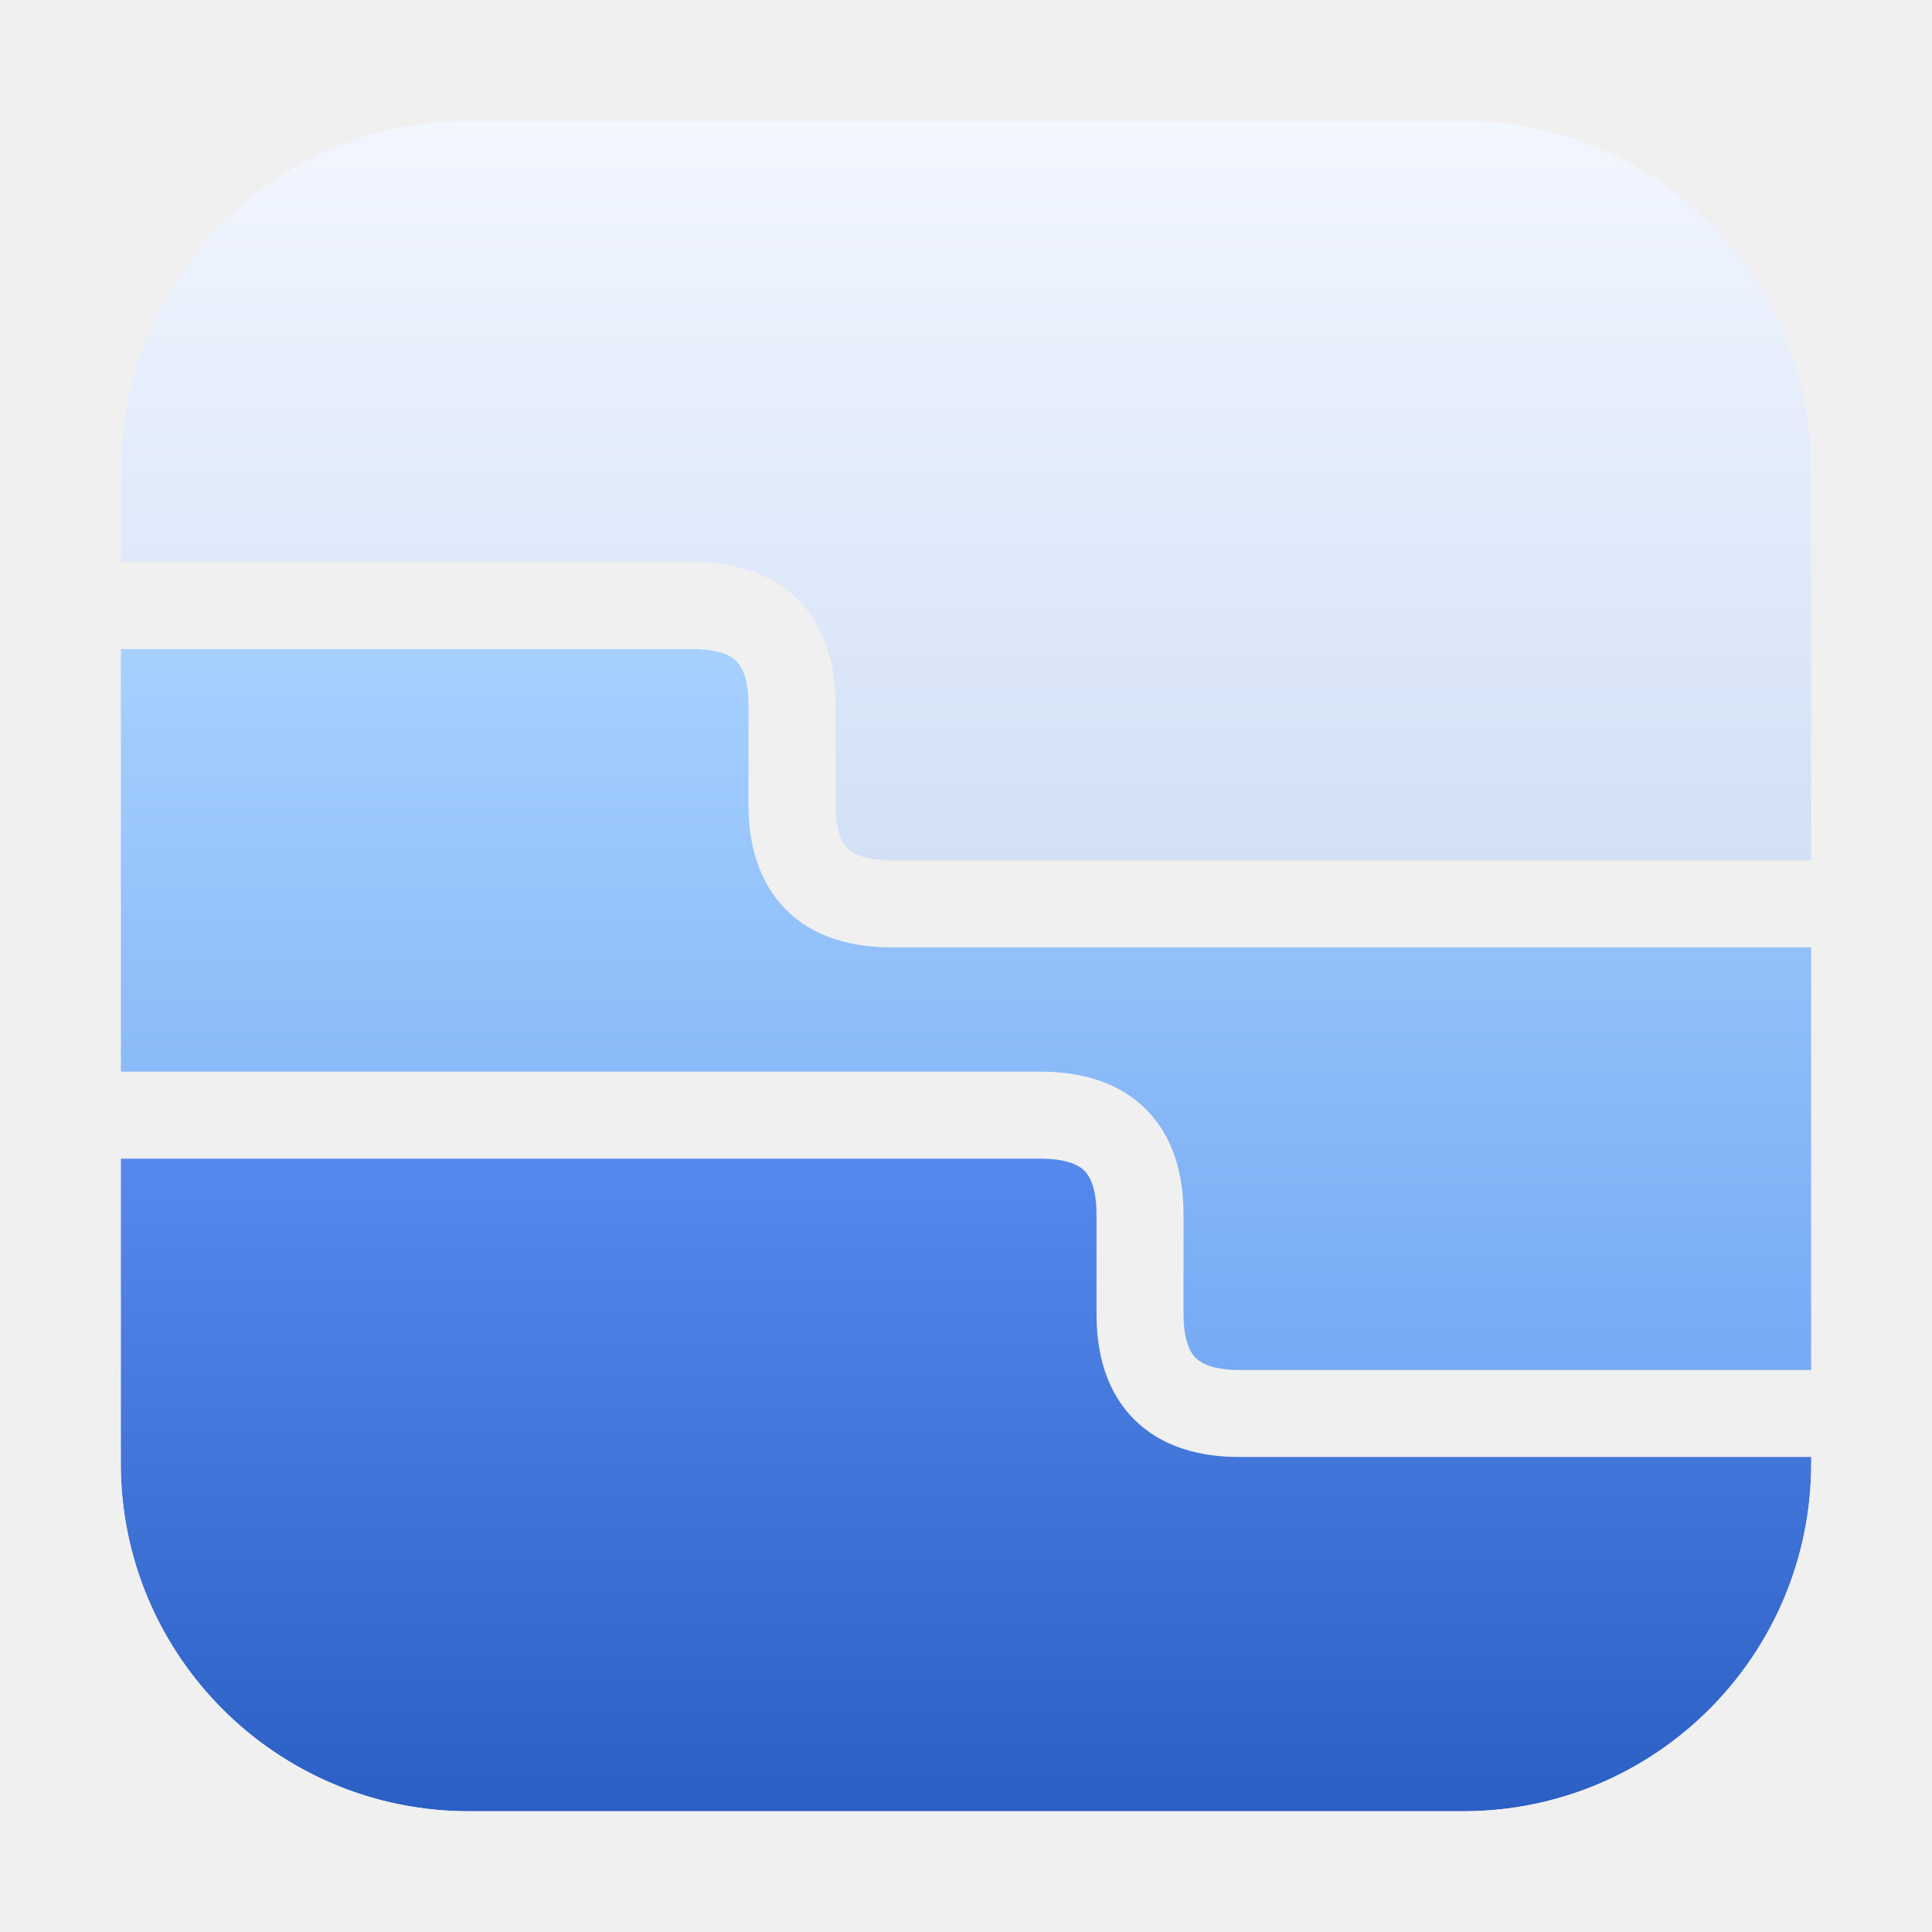
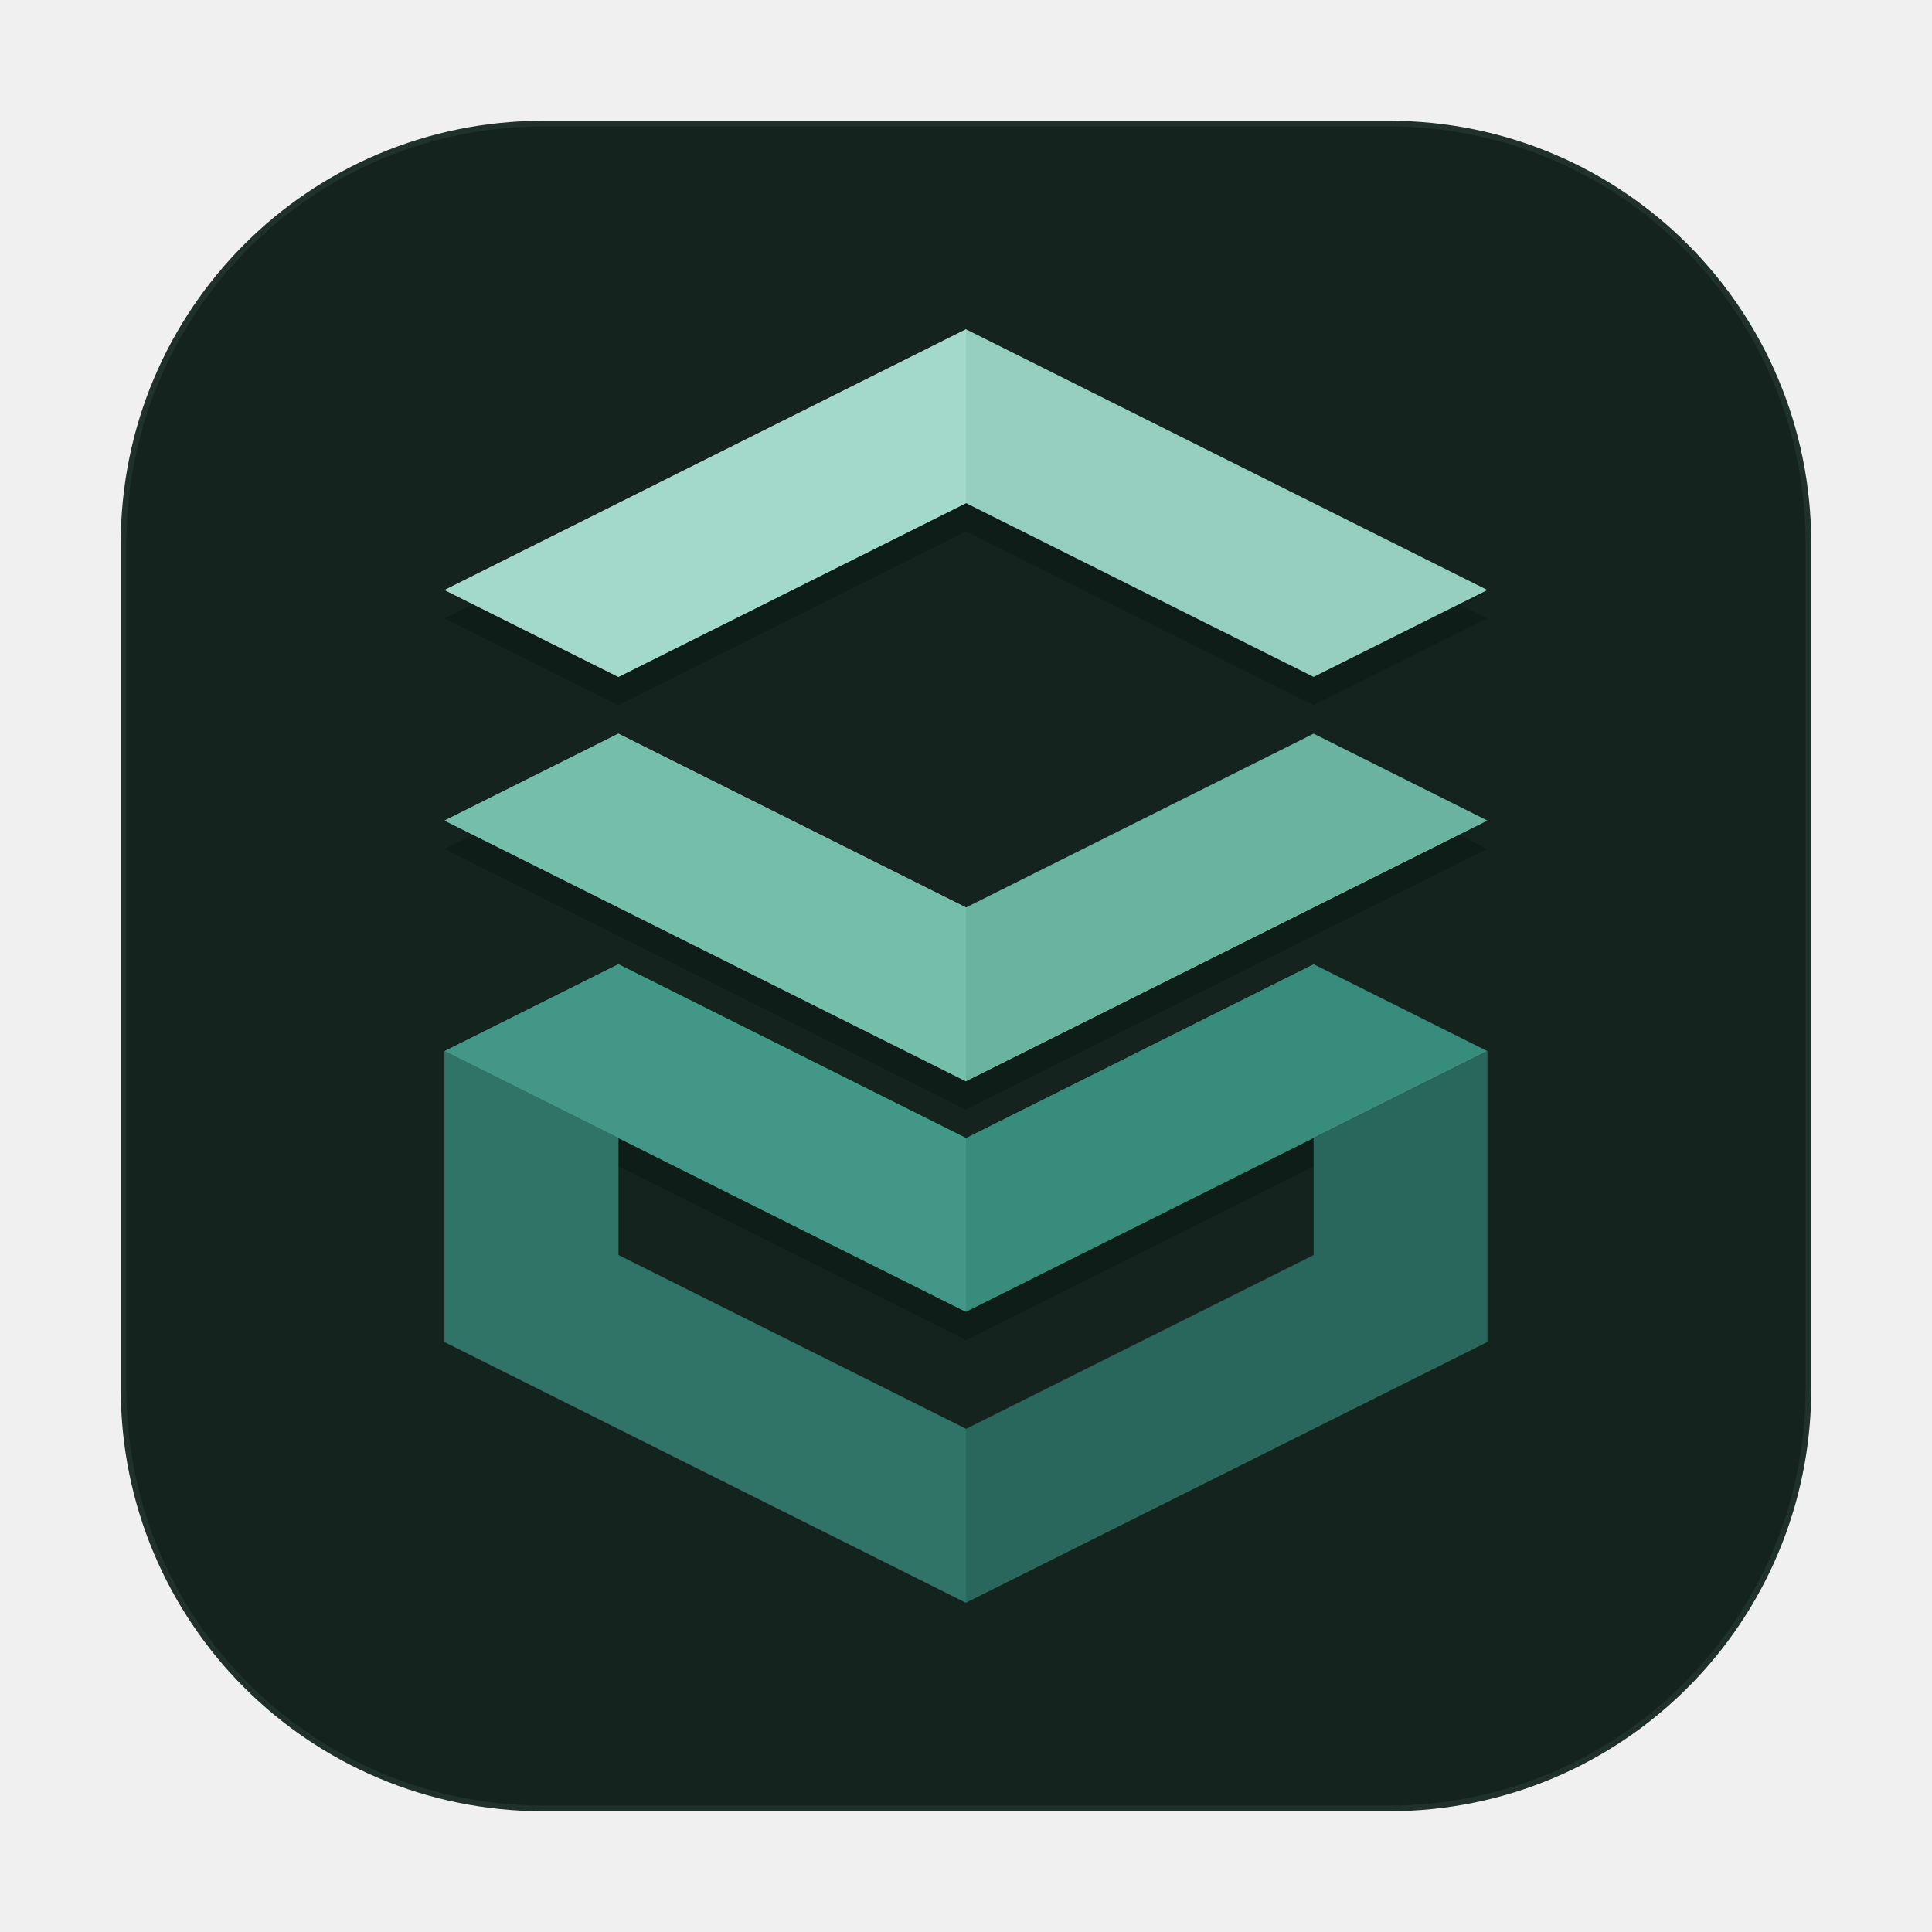
- <svg xmlns="http://www.w3.org/2000/svg" viewBox="0 0 1024 1024" width="1024" height="1024">
-   <defs>
-     <linearGradient id="stratum-upper" gradientUnits="userSpaceOnUse" x1="0" y1="240" x2="0" y2="492">
-       <stop offset="0" stop-color="#F2F6FF" />
-       <stop offset="1" stop-color="#D0DFF5" />
-     </linearGradient>
-     <linearGradient id="stratum-mid" gradientUnits="userSpaceOnUse" x1="0" y1="396" x2="0" y2="656">
-       <stop offset="0" stop-color="#A9D3FF" />
-       <stop offset="1" stop-color="#73A7F3" />
-     </linearGradient>
-     <linearGradient id="stratum-low" gradientUnits="userSpaceOnUse" x1="0" y1="560" x2="0" y2="784">
-       <stop offset="0" stop-color="#598CF0" />
-       <stop offset="1" stop-color="#2B5FC4" />
-     </linearGradient>
-     <clipPath id="clip-upper">
-       <path d="M0 0H1024V492H488Q456 492 456 460V428Q456 396 424 396H0Z" />
-     </clipPath>
-     <clipPath id="clip-mid">
-       <path d="M0 396H424Q456 396 456 428V460Q456 492 488 492H1024V656H600Q568 656 568 624V592Q568 560 536 560H0Z" />
-     </clipPath>
-     <clipPath id="clip-low">
-       <path d="M0 560H536Q568 560 568 592V624Q568 656 600 656H1024V1024H0Z" />
-     </clipPath>
-     <mask id="cut" maskUnits="userSpaceOnUse" x="0" y="0" width="1024" height="1024">
-       <rect x="240" y="240" width="544" height="544" rx="112" fill="#FFFFFF" />
-       <path d="M160 396H424Q456 396 456 428V460Q456 492 488 492H864" fill="none" stroke="#000000" stroke-width="28" stroke-linecap="round" stroke-linejoin="round" />
-       <path d="M160 560H536Q568 560 568 592V624Q568 656 600 656H864" fill="none" stroke="#000000" stroke-width="28" stroke-linecap="round" stroke-linejoin="round" />
-     </mask>
-   </defs>
-   <g transform="translate(512 512) scale(1.647059) translate(-512 -512)">
-     <g mask="url(#cut)">
-       <rect x="240" y="240" width="544" height="544" rx="112" fill="url(#stratum-upper)" clip-path="url(#clip-upper)" />
-       <rect x="240" y="240" width="544" height="544" rx="112" fill="url(#stratum-mid)" clip-path="url(#clip-mid)" />
-       <rect x="240" y="240" width="544" height="544" rx="112" fill="url(#stratum-low)" clip-path="url(#clip-low)" />
+ <svg xmlns="http://www.w3.org/2000/svg" viewBox="0 0 1024 1024" role="img" aria-labelledby="title desc">
+   <path fill="#14231E" d="M288 64h448c124 0 224 100 224 224v448c0 124-100 224-224 224H288C164 960 64 860 64 736V288C64 164 164 64 288 64Z" />
+   <path fill="none" stroke="#E3FFF5" stroke-opacity=".06" stroke-width="3" d="M288 65.5h448c123 0 222.5 99.5 222.5 222.5v448c0 123-99.5 222.5-222.5 222.5H288C165 958.5 65.5 859 65.5 736V288C65.5 165 165 65.5 288 65.5Z" />
+   <g transform="translate(512 512) scale(.94) translate(-512 -561)">
+     <g fill="#091713" opacity=".5" transform="translate(0 16)">
+       <path d="M512 202 806 349 708 398 512 300 316 398 218 349 512 202Z" />
+       <path d="m316 430 196 98 196-98 98 49-294 147-294-147 98-49Z" />
+       <path d="m316 560 196 98 196-98 98 49-294 147-294-147 98-49Z" />
    </g>
+     <path fill="#96CEBF" d="M512 202 806 349 708 398 512 300 316 398 218 349 512 202Z" />
+     <path fill="#A3D9CA" d="M512 202v98L316 398l-98-49 294-147Z" />
+     <path fill="#6BB3A1" d="m316 430 196 98 196-98 98 49-294 147-294-147 98-49Z" />
+     <path fill="#75BEAB" d="m316 430 196 98v98L218 479l98-49Z" />
+     <path fill="#388C7B" d="m316 560 196 98 196-98 98 49-294 147-294-147 98-49Z" />
+     <path fill="#429786" d="m316 560 196 98v98L218 609l98-49Z" />
+     <path fill="#29675C" d="m218 609 98 49v66l196 98 196-98v-66l98-49v164L512 920 218 773V609Z" />
+     <path fill="#307367" d="m218 609 98 49v66l196 98v98L218 773V609Z" />
  </g>
</svg>
